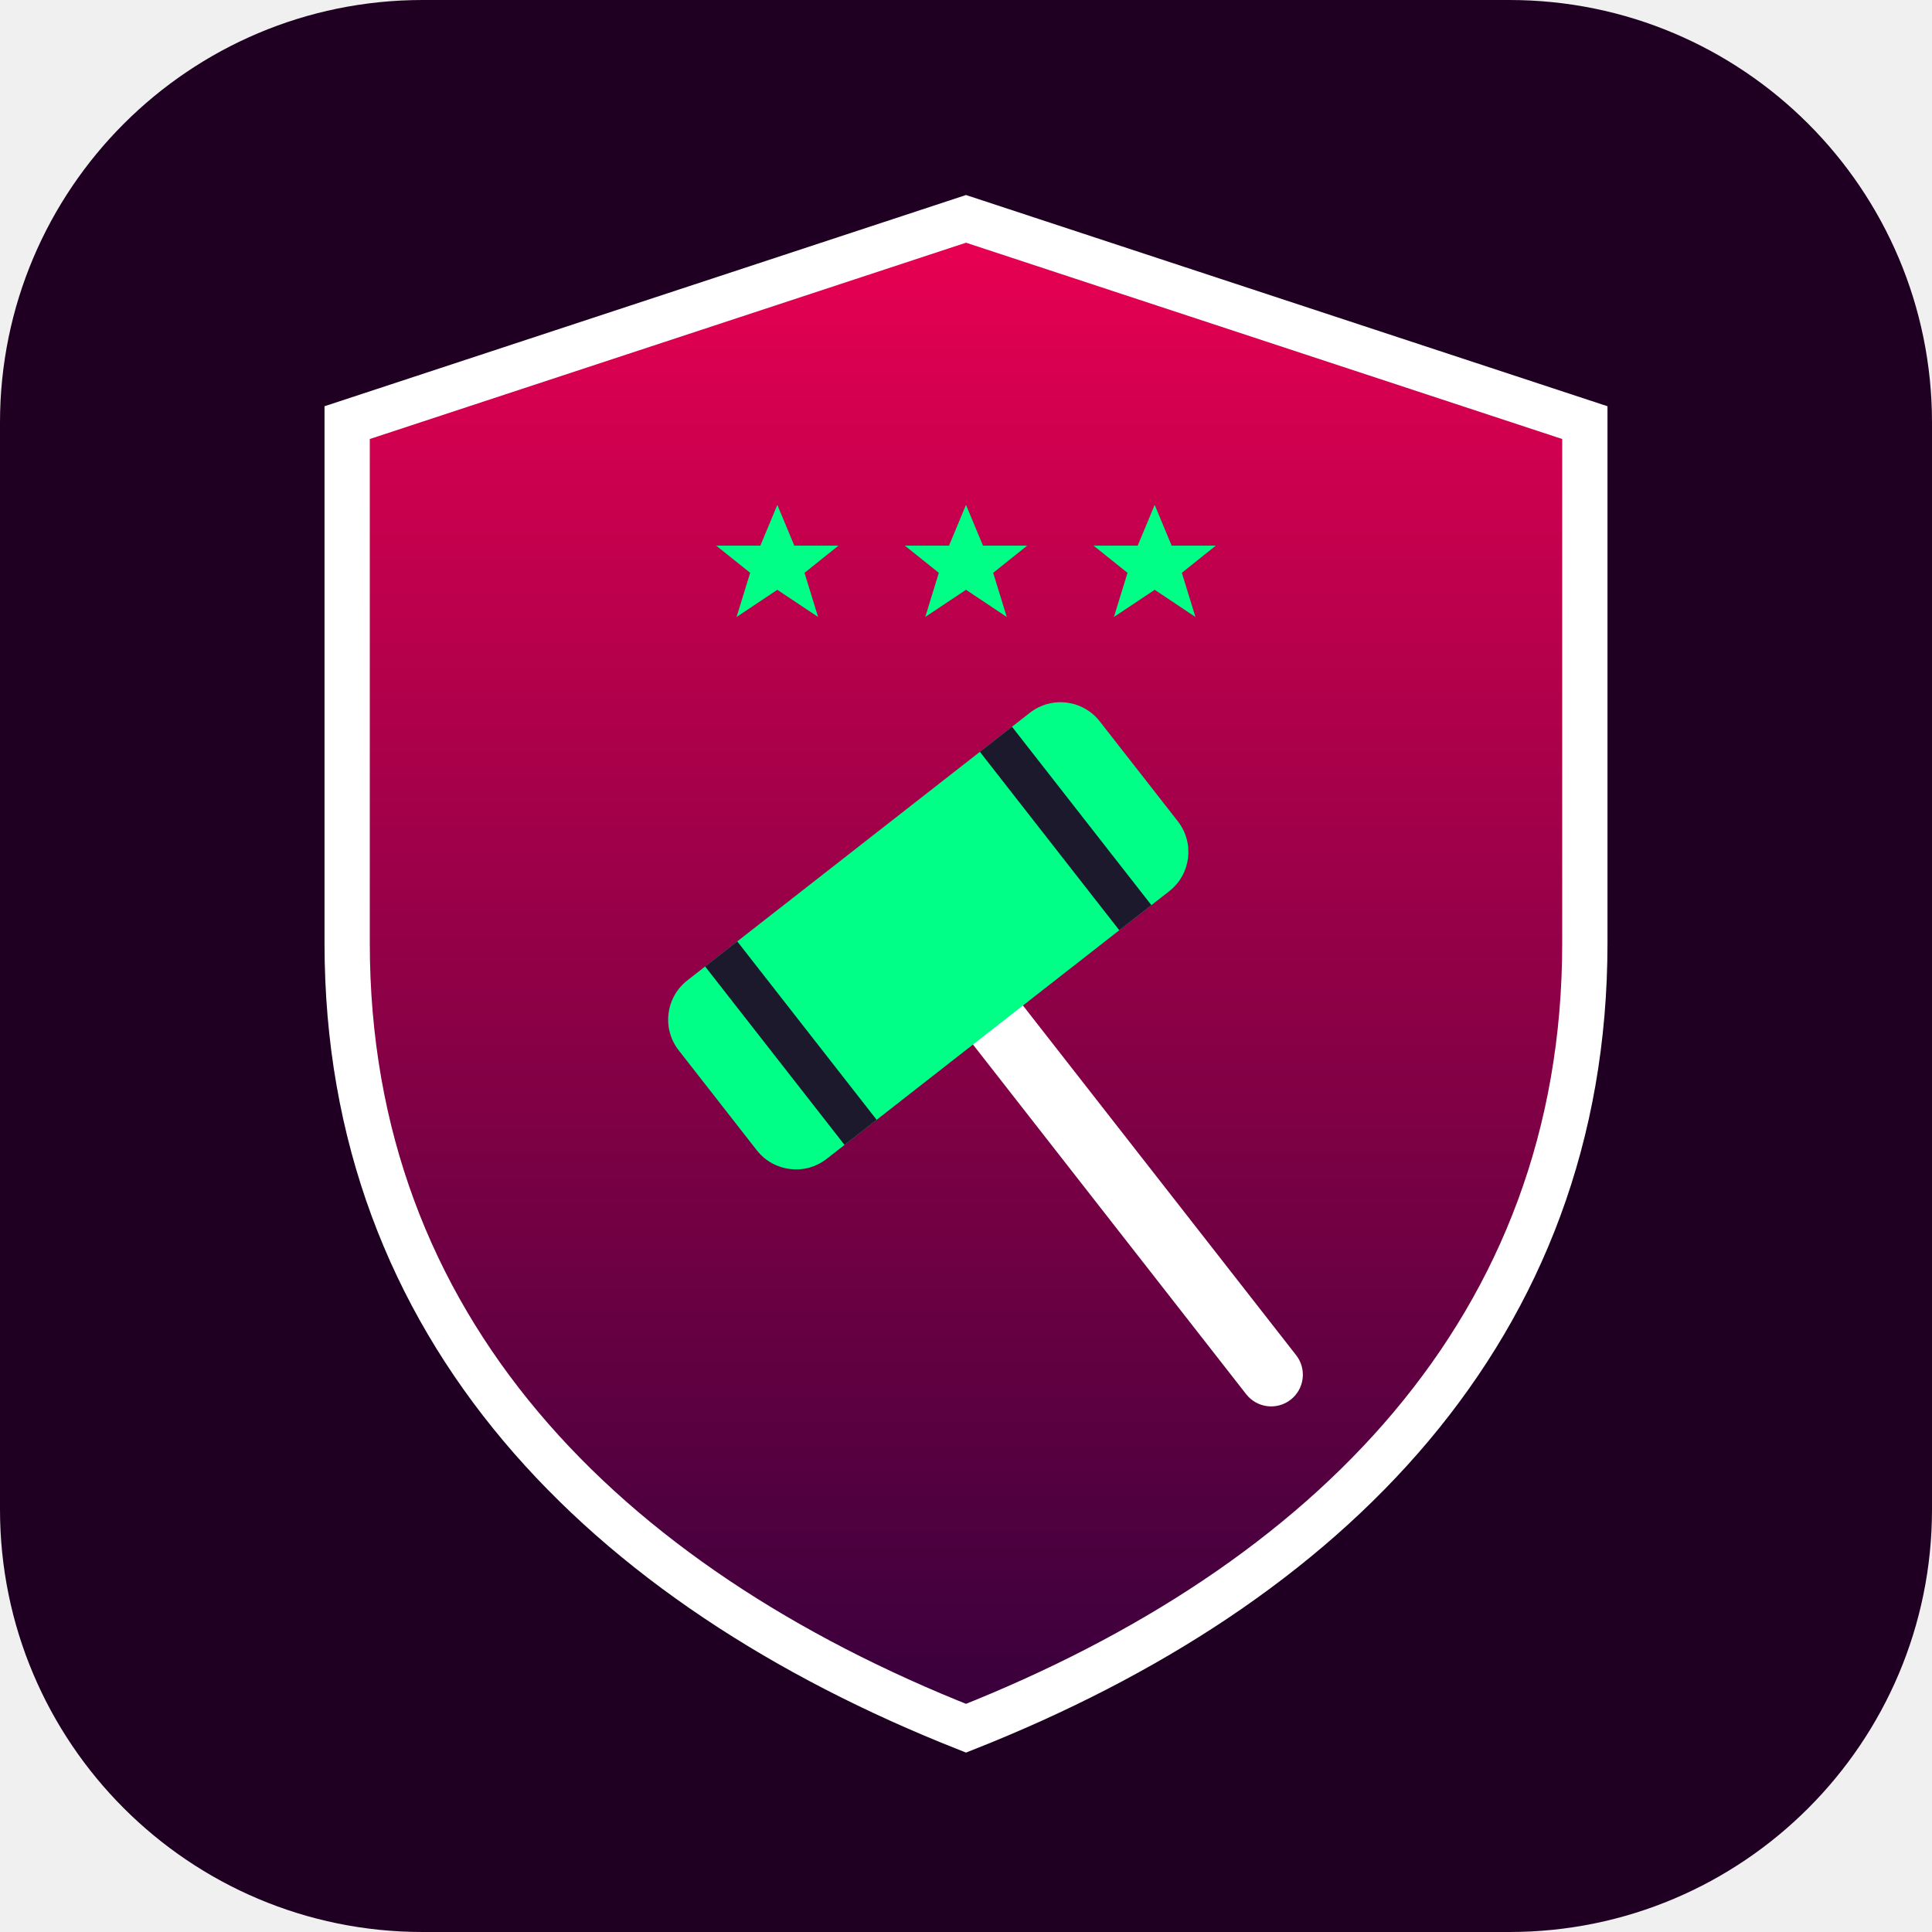
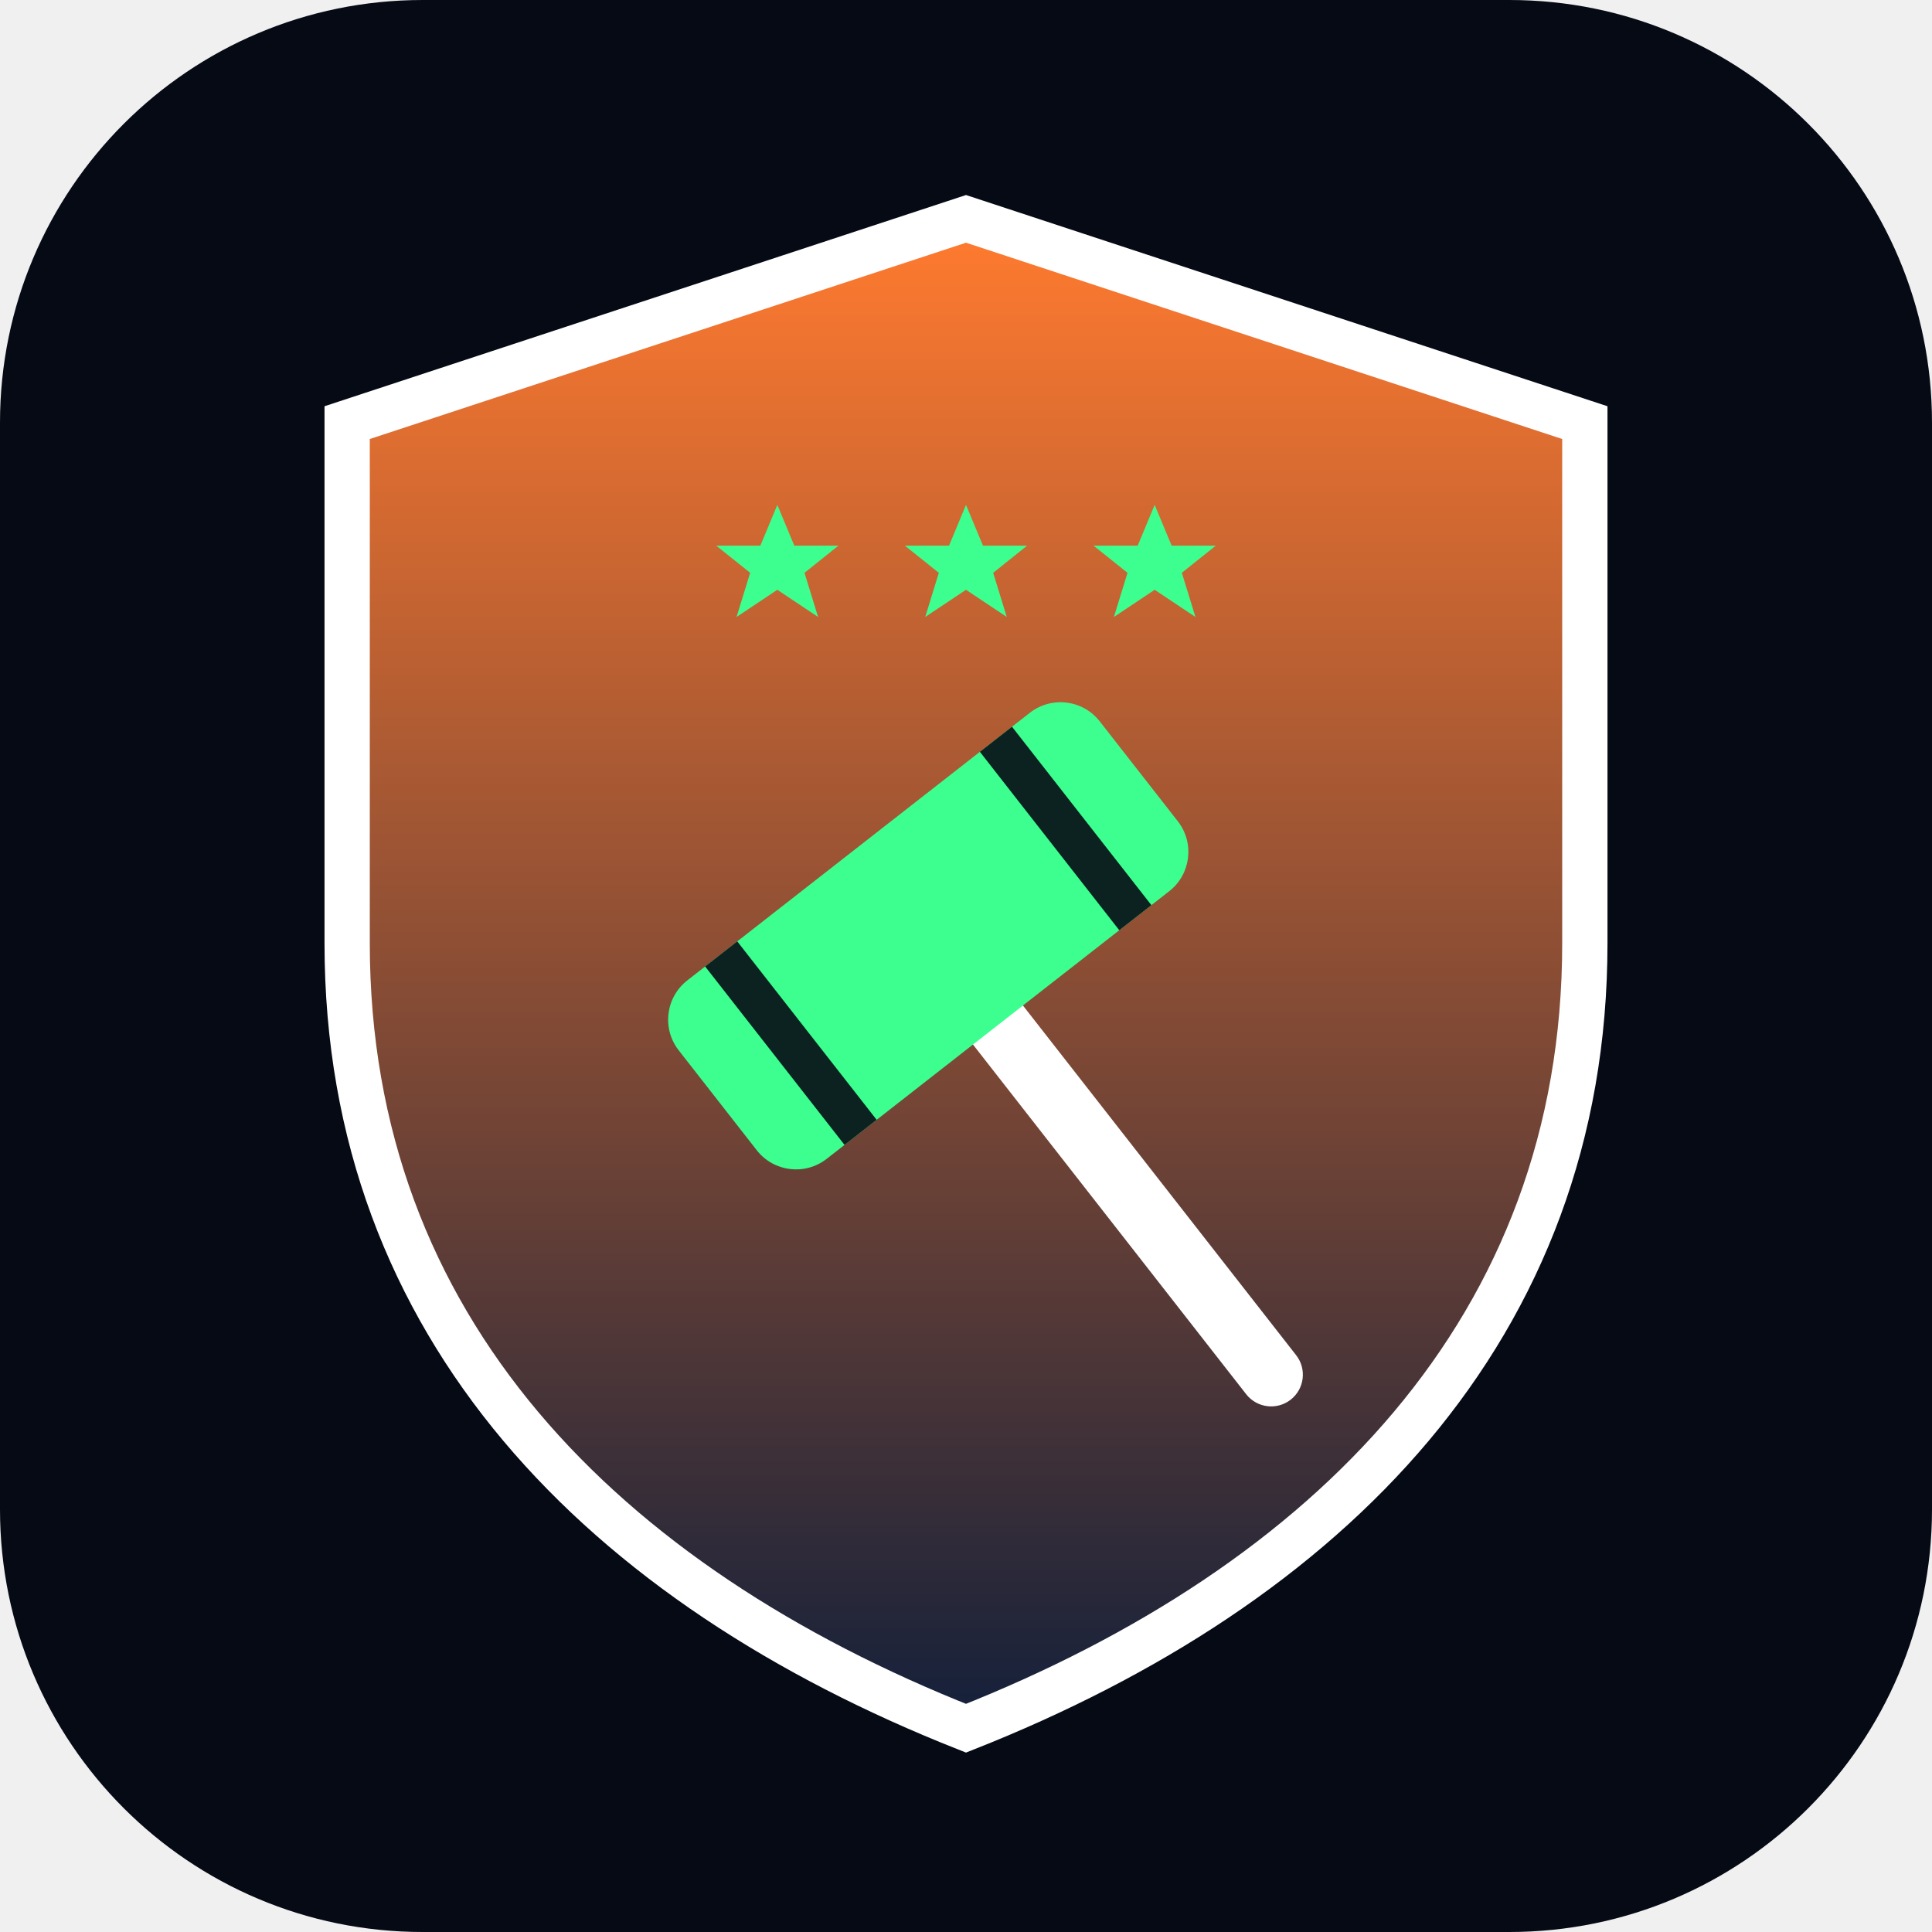
<svg xmlns="http://www.w3.org/2000/svg" viewBox="0 0 512 512" width="512" height="512">
  <defs>
    <linearGradient id="cr" x1="0" y1="0" x2="0" y2="1">
-       <stop offset="0" stop-color="#E90052" />
-       <stop offset="1" stop-color="#37003C" />
+       <stop offset="0" stop-color="#FF7A2F" />
+       <stop offset="1" stop-color="#14203A" />
    </linearGradient>
  </defs>
-   <rect width="512" height="512" rx="112" fill="#1F0022" />
+   <rect width="512" height="512" rx="112" fill="#060A14" />
  <path d="M256 58 L420 112 V250 C420 352 352 420 256 458 C160 420 92 352 92 250 V112 Z" fill="url(#cr)" stroke="#FFFFFF" stroke-width="12" />
-   <path transform="translate(206 150) scale(.9)" d="M0 -18 L5 -6 L18 -6 L8 2 L12 15 L0 7 L-12 15 L-8 2 L-18 -6 L-5 -6 Z" fill="#00FF87" />
-   <path transform="translate(256 150) scale(.9)" d="M0 -18 L5 -6 L18 -6 L8 2 L12 15 L0 7 L-12 15 L-8 2 L-18 -6 L-5 -6 Z" fill="#00FF87" />
-   <path transform="translate(306 150) scale(.9)" d="M0 -18 L5 -6 L18 -6 L8 2 L12 15 L0 7 L-12 15 L-8 2 L-18 -6 L-5 -6 Z" fill="#00FF87" />
+   <path transform="translate(206 150) scale(.9)" d="M0 -18 L5 -6 L18 -6 L8 2 L12 15 L0 7 L-12 15 L-8 2 L-18 -6 L-5 -6 Z" fill="#3CFF8F" />
+   <path transform="translate(256 150) scale(.9)" d="M0 -18 L5 -6 L18 -6 L8 2 L12 15 L0 7 L-12 15 L-8 2 L-18 -6 L-5 -6 Z" fill="#3CFF8F" />
+   <path transform="translate(306 150) scale(.9)" d="M0 -18 L5 -6 L18 -6 L8 2 L12 15 L0 7 L-12 15 L-8 2 L-18 -6 L-5 -6 Z" fill="#3CFF8F" />
  <g transform="translate(246 248) rotate(-38)">
    <rect x="-8.4" y="18.0" width="16.8" height="138.0" rx="8.4" fill="#FFFFFF" />
-     <rect x="-70.8" y="-30.0" width="141.6" height="60.0" rx="13.2" fill="#00FF87" />
-     <rect x="-51.6" y="-30.0" width="10.8" height="60.0" fill="#1F0022" opacity=".9" />
-     <rect x="40.8" y="-30.0" width="10.8" height="60.0" fill="#1F0022" opacity=".9" />
+     <rect x="-70.8" y="-30.0" width="141.6" height="60.0" rx="13.2" fill="#3CFF8F" />
+     <rect x="-51.6" y="-30.0" width="10.8" height="60.0" fill="#060A14" opacity=".9" />
+     <rect x="40.8" y="-30.0" width="10.8" height="60.0" fill="#060A14" opacity=".9" />
  </g>
</svg>
